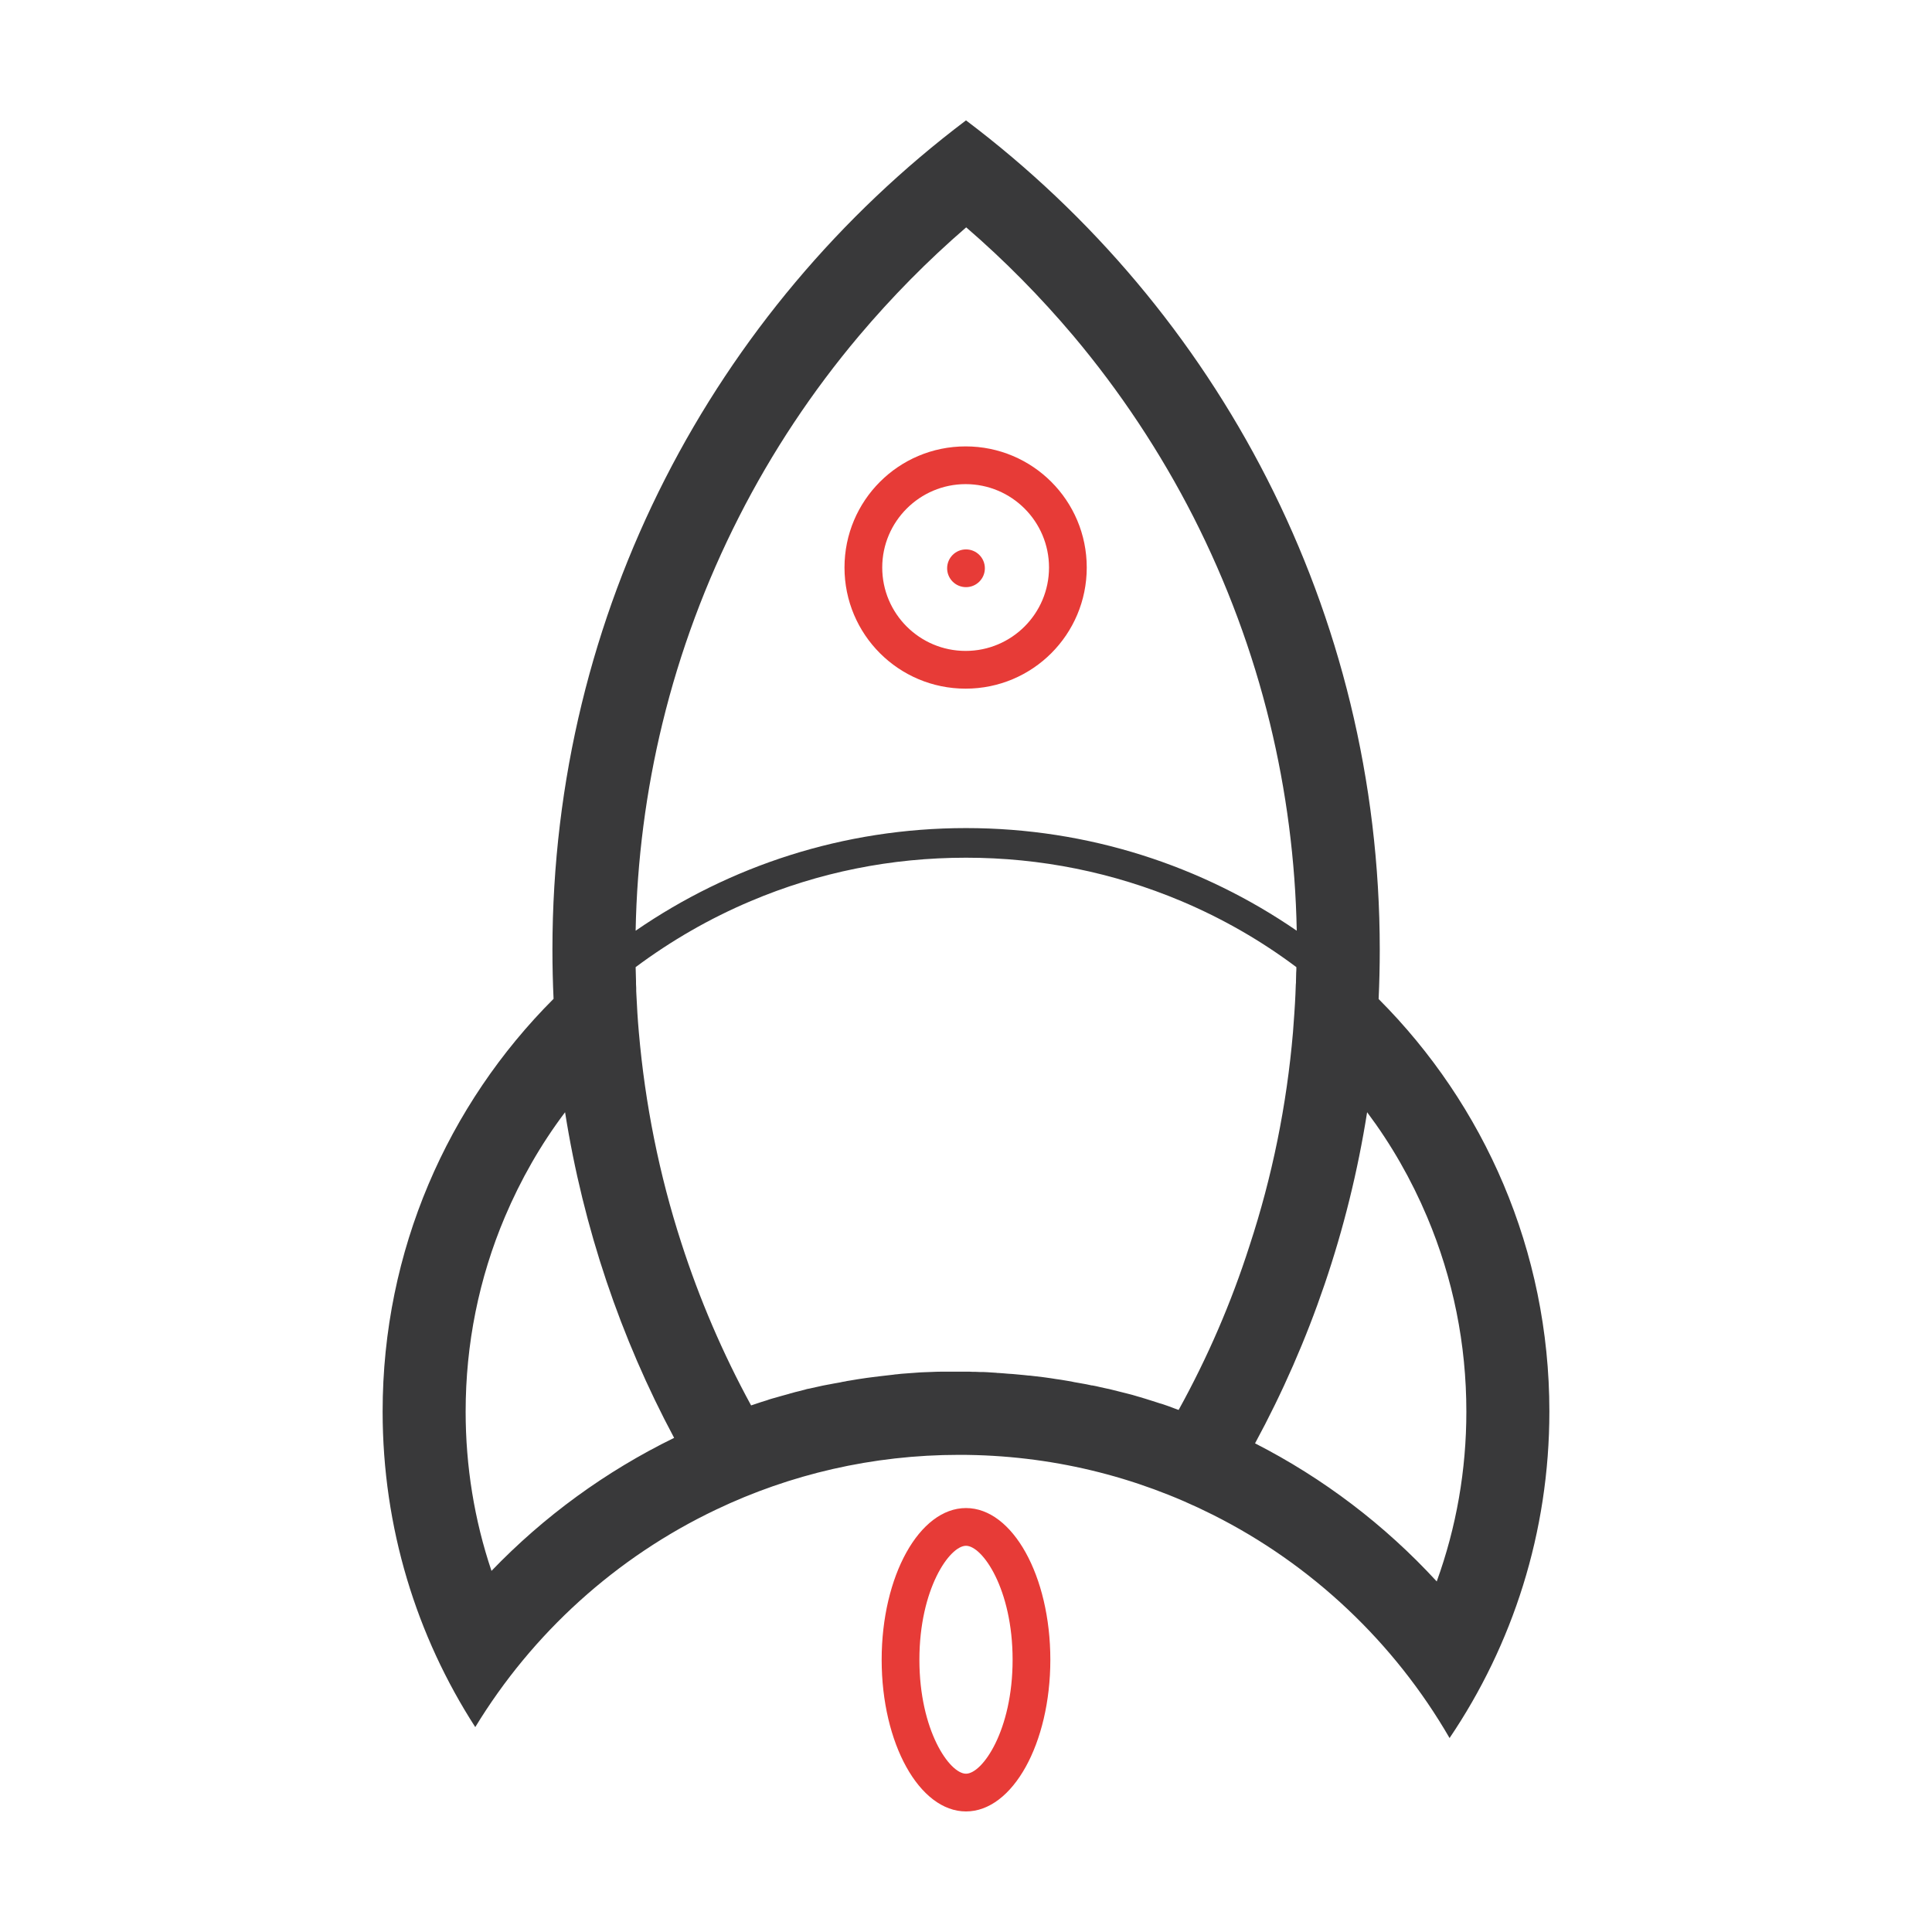
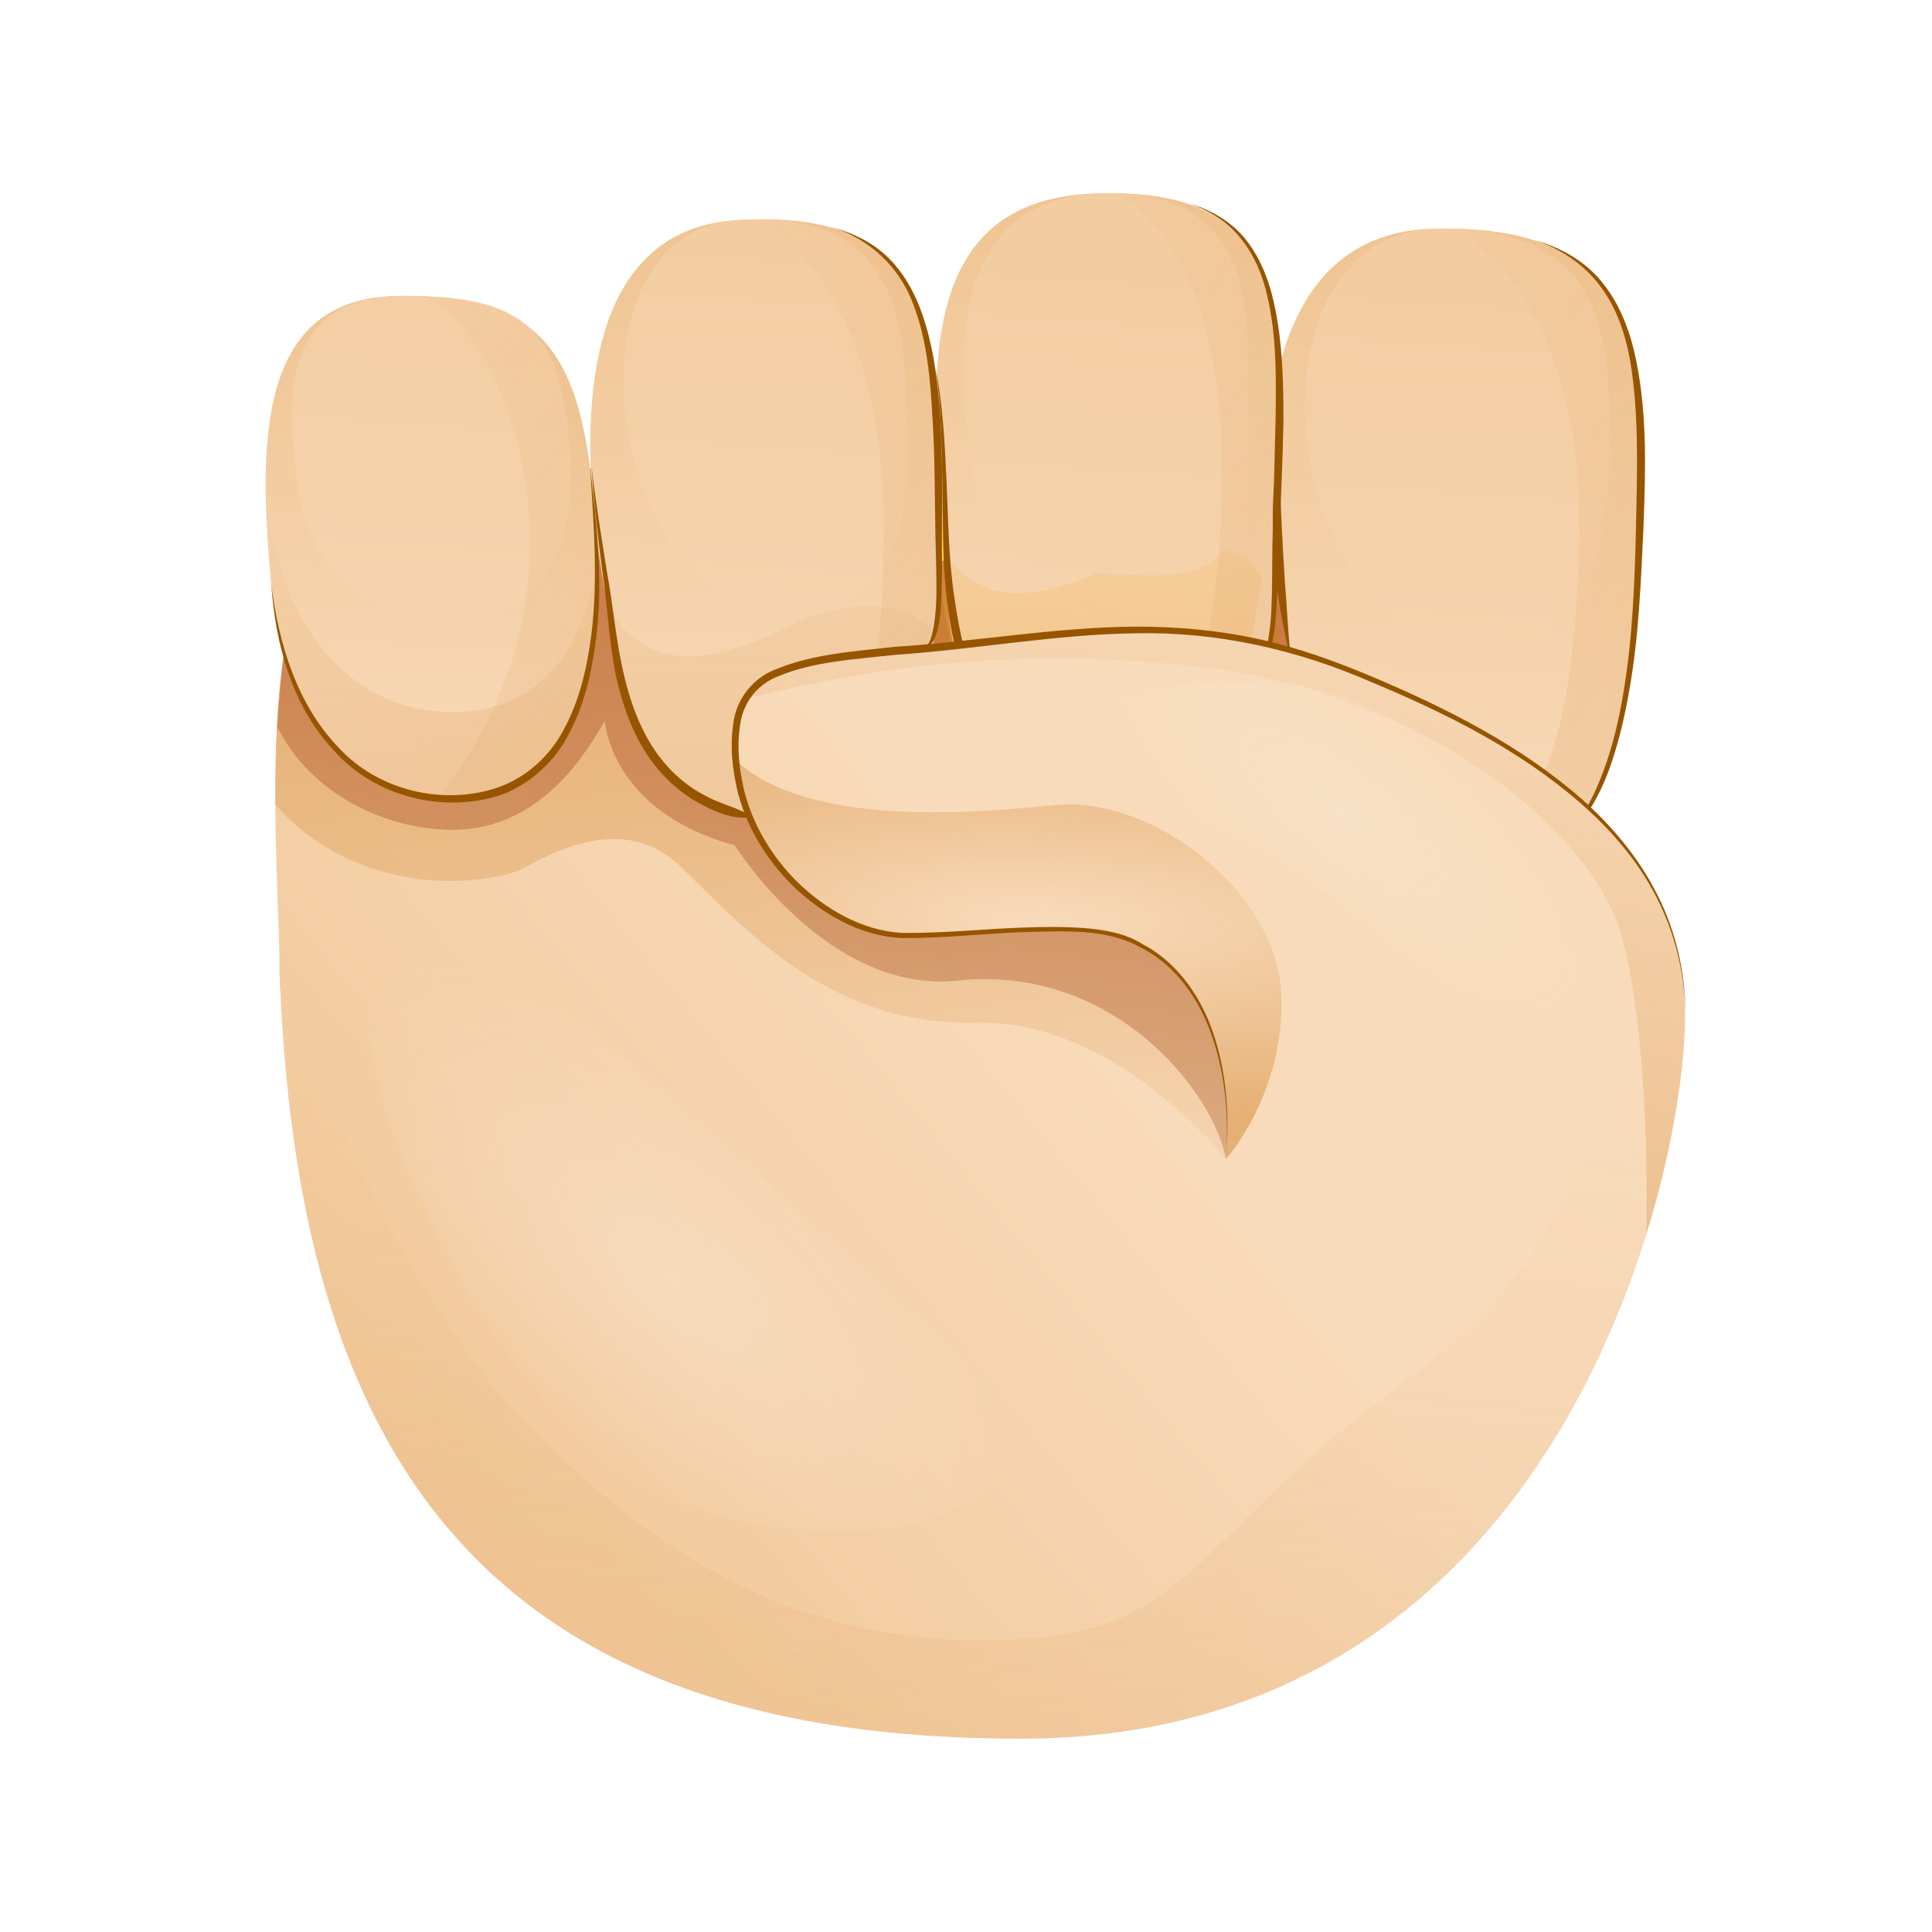
- <svg xmlns="http://www.w3.org/2000/svg" width="800px" height="800px" viewBox="0 0 1024 1024" class="icon" version="1.1">
-   <path d="M512 301.2m-10 0a10 10 0 1 0 20 0 10 10 0 1 0-20 0Z" fill="#E73B37" />
-   <path d="M400.3 744.5c2.1-0.7 4.1-1.4 6.2-2-2 0.6-4.1 1.3-6.2 2z m0 0c2.1-0.7 4.1-1.4 6.2-2-2 0.6-4.1 1.3-6.2 2z" fill="#39393A" />
-   <path d="M511.8 256.6c24.4 0 44.2 19.8 44.2 44.2S536.2 345 511.8 345s-44.2-19.8-44.2-44.2 19.9-44.2 44.2-44.2m0-20c-35.5 0-64.2 28.7-64.2 64.2s28.7 64.2 64.2 64.2 64.2-28.7 64.2-64.2-28.7-64.2-64.2-64.2z" fill="#E73B37" />
-   <path d="M730.7 529.5c0.4-8.7 0.6-17.4 0.6-26.2 0-179.6-86.1-339.1-219.3-439.5-133.1 100.4-219.2 259.9-219.2 439.5 0 8.8 0.2 17.5 0.6 26.1-56 56-90.6 133.3-90.6 218.7 0 61.7 18 119.1 49.1 167.3 30.3-49.8 74.7-90.1 127.7-115.3 39-18.6 82.7-29 128.8-29 48.3 0 93.9 11.4 134.3 31.7 52.5 26.3 96.3 67.7 125.6 118.4 33.4-49.4 52.9-108.9 52.9-173.1 0-85.4-34.6-162.6-90.5-218.6zM351.1 383.4c9.2-37.9 22.9-74.7 40.6-109.5a502.1 502.1 0 0 1 63.6-95.9c17.4-20.6 36.4-39.9 56.8-57.5 20.4 17.6 39.4 36.9 56.8 57.5 24.8 29.5 46.2 61.8 63.6 95.9 17.7 34.8 31.4 71.6 40.6 109.5 8.7 35.8 13.5 72.7 14.2 109.9C637.4 459 577 438.9 512 438.9c-65 0-125.3 20.1-175.1 54.4 0.7-37.2 5.5-74.1 14.2-109.9z m-90.6 449.2c-9.1-27-13.7-55.5-13.7-84.4 0-35.8 7-70.6 20.8-103.2 8.4-19.8 19-38.4 31.9-55.5 9.7 61.5 29.5 119.7 57.8 172.6-36.4 17.8-69 41.6-96.8 70.5z m364.2-85.3c-0.7-0.3-1.5-0.5-2.2-0.8-0.4-0.2-0.9-0.3-1.3-0.5-0.6-0.2-1.3-0.5-1.9-0.7-0.8-0.3-1.5-0.5-2.3-0.8-0.8-0.3-1.5-0.5-2.3-0.7l-0.9-0.3c-1-0.3-2.1-0.7-3.1-1-1.2-0.4-2.4-0.7-3.5-1.1l-3-0.9c-0.2-0.1-0.4-0.1-0.7-0.2-1.1-0.3-2.3-0.7-3.4-1-1.2-0.3-2.4-0.6-3.5-0.9l-3.6-0.9-3.6-0.9c-1-0.3-2.1-0.5-3.1-0.7-1.2-0.3-2.4-0.5-3.6-0.8-1.3-0.3-2.5-0.6-3.8-0.8h-0.3c-0.9-0.2-1.9-0.4-2.8-0.6-0.4-0.1-0.7-0.1-1.1-0.2-1.1-0.2-2.2-0.4-3.4-0.6-1.2-0.2-2.4-0.4-3.6-0.7l-5.4-0.9c-0.9-0.1-1.9-0.3-2.8-0.4-0.8-0.1-1.6-0.3-2.5-0.4-2.6-0.4-5.1-0.7-7.7-1-1.2-0.1-2.3-0.3-3.5-0.4h-0.4c-0.9-0.1-1.8-0.2-2.8-0.3-1.1-0.1-2.1-0.2-3.2-0.3-1.7-0.2-3.4-0.3-5.1-0.4-0.8-0.1-1.5-0.1-2.3-0.2-0.9-0.1-1.9-0.1-2.8-0.2-0.4 0-0.8 0-1.2-0.1-1.1-0.1-2.1-0.1-3.2-0.2-0.5 0-1-0.1-1.5-0.1-1.3-0.1-2.6-0.1-3.9-0.1-0.8 0-1.5-0.1-2.3-0.1-1.2 0-2.4 0-3.5-0.1h-13.9c-2.3 0-4.6 0.1-6.9 0.2-0.9 0-1.9 0.1-2.8 0.1-0.8 0-1.5 0.1-2.3 0.1-1.4 0.1-2.8 0.2-4.1 0.3-1.4 0.1-2.7 0.2-4.1 0.3-1.4 0.1-2.7 0.2-4.1 0.4-0.6 0-1.2 0.1-1.8 0.2l-7.8 0.9c-1.1 0.1-2.1 0.3-3.2 0.4-1 0.1-2.1 0.3-3.1 0.4-3.2 0.5-6.4 0.9-9.5 1.5-0.7 0.1-1.4 0.2-2.1 0.4-0.9 0.1-1.7 0.3-2.6 0.5-1.1 0.2-2.3 0.4-3.4 0.6-0.9 0.2-1.7 0.3-2.6 0.5-0.4 0.1-0.8 0.1-1.1 0.2-0.7 0.1-1.4 0.3-2.1 0.4-1.2 0.3-2.4 0.5-3.6 0.8-1.2 0.3-2.4 0.5-3.6 0.8-0.2 0-0.4 0.1-0.6 0.1-0.5 0.1-1 0.2-1.5 0.4-1.1 0.3-2.3 0.6-3.5 0.9-1.3 0.3-2.5 0.6-3.8 1-0.4 0.1-0.9 0.2-1.4 0.4-1.3 0.4-2.7 0.7-4 1.1-1.5 0.4-3 0.9-4.6 1.3-1 0.3-2.1 0.6-3.1 1-2.1 0.6-4.1 1.3-6.2 2-0.7 0.2-1.4 0.5-2.1 0.7-15-27.5-27.4-56.4-37-86.2-11.7-36.1-19.2-73.6-22.5-111.6-0.6-6.7-1-13.3-1.3-20-0.1-1.2-0.1-2.4-0.1-3.6-0.1-1.2-0.1-2.4-0.1-3.6 0-1.2-0.1-2.4-0.1-3.6 0-1.2-0.1-2.4-0.1-3.7 18.8-14 39.2-25.8 61-35 36.1-15.3 74.5-23 114.1-23 39.6 0 78 7.8 114.1 23 21.8 9.2 42.2 20.9 61 35v0.1c0 1 0 1.9-0.1 2.9 0 1.4-0.1 2.8-0.1 4.3 0 0.7 0 1.3-0.1 2-0.1 1.8-0.1 3.5-0.2 5.3-0.3 6.7-0.8 13.3-1.3 20-3.3 38.5-11 76.5-23 113-9.7 30.3-22.3 59.4-37.6 87.1z m136.8 90.9a342.27 342.27 0 0 0-96.3-73.2c29.1-53.7 49.5-112.8 59.4-175.5 12.8 17.1 23.4 35.6 31.8 55.5 13.8 32.7 20.8 67.4 20.8 103.2 0 31-5.3 61.3-15.7 90z" fill="#39393A" />
-   <path d="M512 819.3c8.7 0 24.7 22.9 24.7 60.4s-16 60.4-24.7 60.4-24.7-22.9-24.7-60.4 16-60.4 24.7-60.4m0-20c-24.7 0-44.7 36-44.7 80.4 0 44.4 20 80.4 44.7 80.4s44.7-36 44.7-80.4c0-44.4-20-80.4-44.7-80.4z" fill="#E73B37" />
+ <svg xmlns="http://www.w3.org/2000/svg" width="800px" height="800px" viewBox="0 0 80 80" fill="none">
+   <path d="M57.484 26.27C56.871 24.083 55.522 23.403 54.884 23.197C54.673 23.131 54.542 23.113 54.542 23.113L42.507 18.695L25.261 27.596L29.084 39.018C32.785 38.47 36.491 38.414 40.211 38.465C46.77 38.559 53.371 38.999 60.056 37.692C60.145 33.715 58.201 28.824 57.484 26.27Z" fill="url(#paint0_linear)" />
+   <path d="M60.993 35.87C55.953 35.655 53.526 33.378 53.09 27.161C53.043 26.463 49.473 9.686 59.377 9.47C68.274 9.278 68.208 14.666 67.829 23.638C67.449 32.609 65.332 36.053 60.993 35.87Z" fill="url(#paint1_linear)" />
+   <path d="M60.689 26.599C53.02 26.271 51.113 9.578 59.602 9.47C66.896 9.377 66.676 14.591 66.639 19.028C66.583 25.404 64.249 26.749 60.689 26.599Z" fill="url(#paint2_linear)" />
+   <path d="M58 35.373C58.876 35.65 59.86 35.823 60.989 35.87C65.327 36.057 67.44 32.604 67.824 23.637C68.194 14.994 68.241 9.69 60.277 9.489C63.327 11.457 65.702 15.729 65.379 23.263C64.924 33.972 62.404 35.537 58 35.373Z" fill="url(#paint3_linear)" />
+   <path d="M63.542 9.939C64.634 10.248 65.697 10.838 66.405 11.771C67.126 12.684 67.525 13.813 67.754 14.938C68.213 17.21 68.138 19.524 68.054 21.806C67.946 24.088 67.862 26.388 67.454 28.651C67.253 29.78 66.99 30.904 66.588 31.982C66.18 33.045 65.59 34.123 64.62 34.76C65.501 34.015 66.007 32.966 66.4 31.912C66.794 30.848 67.051 29.733 67.234 28.613C67.609 26.364 67.688 24.083 67.745 21.797C67.787 19.52 67.876 17.224 67.51 14.985C67.314 13.874 66.958 12.773 66.278 11.869C65.608 10.96 64.629 10.3 63.542 9.939Z" fill="#975500" />
+   <path d="M11.572 40.11C11.572 43.258 13.113 44.673 13.886 45.183C14.144 45.352 14.312 45.422 14.312 45.422L28.714 55.837L55.072 50.435L54.266 33.757C49.122 33.096 44.156 31.78 39.213 30.313C30.494 27.723 26.714 12.82 12.438 23.886C10.818 29.18 11.572 36.437 11.572 40.11Z" fill="url(#paint4_linear)" />
+   <path d="M39.639 40.606C46.133 39.922 50.251 45.235 50.766 47.999L52.889 47.226L51.923 36.62L53.395 26.978L52.87 23.108L39.401 23.169L26.526 24.982L24.746 19.412C24.699 19.412 24.249 19.407 24.203 19.402L15.259 20.316C14.294 20.672 13.596 21.145 13.277 21.764C12.092 24.083 11.633 27.095 11.473 30.103C12.87 32.909 16.004 34.366 18.74 34.366C21.954 34.366 23.884 31.925 25.041 29.864C25.041 29.864 25.252 33.593 30.419 35.008C30.429 35.013 34.266 41.169 39.639 40.606Z" fill="url(#paint5_linear)" />
+   <path d="M18.674 33.082C14.889 33.082 11.754 29.995 11.23 24.209C10.705 18.423 10.579 12.253 16.585 12.253C22.591 12.253 24.291 14.567 24.68 22.284C25.074 29.995 22.596 33.082 18.674 33.082Z" fill="url(#paint6_linear)" />
+   <path d="M33.024 33.982C28.349 33.982 26.011 31.93 25.36 26.078C25.285 25.422 21.321 9.723 30.48 9.119C38.712 8.575 38.867 13.668 38.867 22.157C38.867 30.646 37.053 33.982 33.024 33.982Z" fill="url(#paint7_linear)" />
+   <path d="M32.762 25.882C29.192 27.681 26.788 27.718 25.261 25.263C25.299 25.54 25.336 25.821 25.364 26.078C26.015 31.93 28.353 33.982 33.029 33.982C36.318 33.982 38.131 31.747 38.688 26.308C37.761 24.724 34.87 24.823 32.762 25.882Z" fill="url(#paint8_linear)" />
+   <path d="M18.548 25.624C15.362 25.624 12.724 23.642 12.284 19.927C11.844 16.212 11.736 12.248 16.791 12.248C21.846 12.248 23.275 13.734 23.603 18.686C23.931 23.638 21.841 25.624 18.548 25.624Z" fill="url(#paint9_linear)" />
+   <path d="M32.378 25.24C25.261 25.24 22.834 9.554 30.691 9.105C37.442 8.72 37.447 13.654 37.587 17.847C37.789 23.876 35.681 25.24 32.378 25.24Z" fill="url(#paint10_linear)" />
+   <path d="M30.237 33.635C31.061 33.865 31.975 33.987 33.024 33.987C37.048 33.987 38.871 30.642 38.871 22.157C38.871 13.977 38.702 8.969 31.323 9.1C34.228 10.834 36.594 14.774 36.594 21.899C36.594 32.033 34.322 33.617 30.237 33.635Z" fill="url(#paint11_linear)" />
+   <path d="M18.712 29.484C14.861 29.484 11.675 26.42 11.014 20.705C11.038 21.852 11.127 23.042 11.23 24.214C11.754 30 14.889 33.087 18.674 33.087C22.352 33.087 24.727 30.318 24.69 23.614C23.907 27.727 21.719 29.484 18.712 29.484Z" fill="url(#paint12_linear)" />
+   <path d="M24.685 22.284C24.31 14.933 22.745 12.492 17.404 12.276C20.206 12.736 25.626 23.525 18.163 33.031C18.337 33.045 18.505 33.082 18.679 33.082C22.595 33.082 25.074 29.995 24.685 22.284Z" fill="url(#paint13_linear)" />
+   <path d="M24.441 19.402C24.722 21.857 25.013 24.35 24.629 26.828C24.455 28.06 24.146 29.292 23.547 30.407C22.97 31.532 21.968 32.455 20.768 32.909C18.341 33.715 15.507 32.979 13.825 31.077C12.078 29.222 11.408 26.659 11.234 24.214C11.539 26.645 12.289 29.138 13.989 30.923C15.638 32.745 18.379 33.387 20.656 32.595C21.78 32.183 22.731 31.344 23.308 30.271C23.902 29.213 24.226 28.009 24.413 26.795C24.802 24.354 24.591 21.871 24.441 19.402Z" fill="#975500" />
+   <path d="M31.178 33.827C30.415 33.958 29.703 33.654 29.047 33.312C28.391 32.965 27.796 32.492 27.313 31.93C26.329 30.801 25.814 29.377 25.5 27.962C25.21 26.528 25.158 25.09 24.943 23.666C24.755 22.237 24.587 20.803 24.502 19.365C24.666 20.798 24.9 22.218 25.125 23.637C25.388 25.052 25.495 26.505 25.823 27.887C26.142 29.264 26.657 30.632 27.59 31.681C28.049 32.206 28.606 32.642 29.225 32.961C29.852 33.303 30.527 33.429 31.178 33.827Z" fill="#975500" />
+   <path d="M39.639 40.606C34.27 41.173 30.429 35.013 30.429 35.013C25.261 33.598 25.05 29.868 25.05 29.868C23.893 31.925 21.963 34.371 18.749 34.371C16.013 34.371 12.879 32.914 11.483 30.107C11.515 29.484 11.572 28.861 11.633 28.243H11.609C11.436 29.939 11.394 31.663 11.403 33.321C14.167 36.493 18.501 36.943 21.27 36.123C22.019 35.903 25.519 33.26 28.218 35.917C31.146 38.793 34.551 42.476 40.403 42.344C46.255 42.218 50.766 48.004 50.766 48.004C50.251 45.235 46.133 39.922 39.639 40.606Z" fill="url(#paint14_linear)" />
+   <path d="M46.649 31.991C41.955 31.841 39.42 29.836 39.195 24.256C38.937 17.908 36.764 8.266 45.393 8.009C53.667 7.76 52.8 12.932 52.866 20.977C52.95 30.82 50.692 32.122 46.649 31.991Z" fill="url(#paint15_linear)" />
+   <path d="M46.306 23.31C42.661 25.118 40.249 25.081 38.801 22.406C38.829 22.701 38.857 23.001 38.876 23.282C39.33 29.56 41.607 31.832 46.302 31.982C49.605 32.09 51.497 29.756 52.237 23.956C51.361 22.232 48.452 22.242 46.306 23.31Z" fill="url(#paint16_linear)" />
+   <path d="M45.969 23.769C42.118 23.647 40.684 23.319 40.169 18.869C39.907 16.578 38.52 8.21 45.603 8.009C52.392 7.817 51.675 13.439 51.675 17.927C51.675 24.378 49.286 23.877 45.969 23.769Z" fill="url(#paint17_linear)" />
+   <path d="M43.861 31.569C44.681 31.813 45.594 31.972 46.648 31.991C52.284 32.085 52.612 29.011 52.865 20.977C53.109 13.228 53.643 8.131 46.231 8.018C49.094 9.752 50.799 13.912 50.584 20.658C50.288 30.262 47.96 31.682 43.861 31.569Z" fill="url(#paint18_linear)" />
+   <path d="M44.451 31.752C43.612 31.855 42.849 31.457 42.169 31.017C41.49 30.562 40.928 29.939 40.516 29.246C39.686 27.845 39.368 26.238 39.19 24.673C39.016 23.094 39.049 21.511 39.021 19.941C38.988 18.367 38.974 16.793 38.745 15.233C39.04 16.784 39.124 18.363 39.194 19.937C39.269 21.511 39.274 23.09 39.504 24.636C39.719 26.172 40.033 27.742 40.834 29.058C41.232 29.709 41.757 30.281 42.389 30.698C43.017 31.138 43.758 31.298 44.451 31.752Z" fill="#975500" />
+   <path d="M49.277 8.431C50.106 8.684 50.907 9.129 51.488 9.803C52.064 10.478 52.434 11.312 52.659 12.16C53.104 13.875 53.142 15.646 53.146 17.393C53.109 19.145 53.034 20.888 52.954 22.631C52.922 23.497 52.912 24.374 52.851 25.25C52.814 25.685 52.79 26.126 52.692 26.561C52.645 26.777 52.584 26.997 52.472 27.194C52.369 27.381 52.177 27.606 51.938 27.559C52.392 27.452 52.406 26.908 52.509 26.524C52.58 26.102 52.626 25.671 52.645 25.236C52.687 24.369 52.673 23.497 52.687 22.621L52.818 17.388C52.847 15.655 52.861 13.898 52.462 12.211C52.266 11.373 51.928 10.558 51.385 9.888C50.855 9.208 50.092 8.73 49.277 8.431Z" fill="#975500" />
+   <path d="M34.36 9.391C35.151 9.587 35.924 9.925 36.557 10.468C37.194 11.007 37.653 11.724 37.986 12.483C38.632 14.019 38.82 15.682 38.941 17.313C39.021 18.953 39.026 20.592 39.002 22.227C38.998 23.043 39.017 23.863 38.984 24.682C38.96 25.095 38.951 25.507 38.862 25.915C38.82 26.121 38.764 26.327 38.66 26.514C38.567 26.697 38.365 26.884 38.145 26.847C38.567 26.739 38.59 26.247 38.675 25.882C38.731 25.488 38.768 25.081 38.773 24.673C38.787 23.863 38.749 23.047 38.735 22.223C38.703 20.588 38.717 18.953 38.614 17.327C38.525 15.711 38.389 14.062 37.798 12.553C37.236 11.044 35.953 9.831 34.36 9.391Z" fill="#975500" />
+   <path d="M53.788 29.836L53.357 27.006C53.184 26.069 52.959 25.132 52.865 24.176C52.64 22.274 52.626 20.335 52.959 18.442C52.992 20.358 53.085 22.246 53.207 24.143C53.291 25.09 53.32 26.046 53.427 26.997L53.788 29.836Z" fill="#975500" />
+   <path d="M30.429 30.852C30.429 27.423 32.856 27.315 39.344 26.739C43.987 26.326 49.028 25.108 55.461 27.596C62.797 30.43 69.689 34.539 69.773 41.908C69.848 48.51 64.718 71.995 42.258 71.995C19.799 71.995 12.256 59.997 11.572 40.109L50.766 47.994C50.766 47.994 51.6 40.986 46.803 38.91C44.755 38.025 40.375 38.737 37.461 38.737C34.542 38.742 30.429 35.481 30.429 30.852Z" fill="url(#paint19_linear)" />
+   <path d="M58.285 57.125C48.77 64.068 49.543 67.924 40.67 67.924C31.797 67.924 26.076 63.23 22.024 59.182C17.971 55.134 14.565 48.383 12.893 43.239C12.499 42.026 12.035 41.009 11.567 40.152C12.26 60.011 19.808 72 42.254 72C64.713 72 69.843 48.514 69.768 41.913C69.736 39.027 68.649 36.647 66.91 34.642C67.407 44.068 66.1 51.424 58.285 57.125Z" fill="url(#paint20_linear)" />
+   <path d="M53.057 41.14C52.884 37.027 47.829 32.913 43.626 33.34C40 33.71 33.432 34.202 30.499 31.517C30.874 35.78 34.687 38.741 37.456 38.741C40.37 38.741 44.751 38.025 46.798 38.915C51.6 40.995 50.761 47.999 50.761 47.999C50.761 47.999 53.23 45.253 53.057 41.14Z" fill="url(#paint21_radial)" />
+   <path d="M69.773 41.913C69.689 34.539 62.792 30.435 55.461 27.596C49.033 25.108 43.987 26.326 39.344 26.739C34.392 27.179 31.82 27.357 30.874 28.936C36.974 27.427 42.689 26.814 49.736 27.619C58.918 28.669 65.856 34.328 67.117 38.657C68.363 42.934 68.18 50.899 68.175 51.091C69.361 47.254 69.796 43.853 69.773 41.913Z" fill="url(#paint22_linear)" />
+   <path d="M50.766 47.999C50.888 46.331 50.757 44.626 50.232 43.042C49.726 41.468 48.723 39.978 47.229 39.233C45.772 38.413 44.001 38.568 42.356 38.596C40.684 38.662 39.021 38.854 37.33 38.844C35.596 38.755 34.036 37.842 32.823 36.675C31.619 35.481 30.724 33.939 30.433 32.253C30.279 31.414 30.236 30.552 30.41 29.695C30.593 28.837 31.239 28.069 32.045 27.746C33.647 27.067 35.352 26.982 37.016 26.785C40.365 26.575 43.664 25.97 47.046 25.947C48.728 25.947 50.419 26.092 52.069 26.453C53.718 26.804 55.31 27.385 56.856 28.036C59.939 29.343 62.984 30.88 65.524 33.11C66.775 34.23 67.876 35.546 68.63 37.055C69.394 38.559 69.778 40.236 69.787 41.913C69.75 40.236 69.337 38.573 68.56 37.092C67.787 35.607 66.676 34.324 65.416 33.232C62.891 31.035 59.855 29.521 56.772 28.238C53.708 26.898 50.391 26.153 47.051 26.223C43.715 26.265 40.394 26.889 37.048 27.118C35.399 27.301 33.68 27.385 32.176 28.022C31.417 28.331 30.874 28.978 30.691 29.765C30.527 30.552 30.555 31.4 30.705 32.206C30.977 33.832 31.834 35.336 32.996 36.502C34.167 37.645 35.694 38.535 37.339 38.629C39.002 38.652 40.675 38.47 42.352 38.409C43.191 38.376 44.034 38.367 44.877 38.428C45.706 38.498 46.587 38.634 47.313 39.097C48.836 39.894 49.834 41.431 50.316 43.023C50.813 44.621 50.911 46.331 50.766 47.999Z" fill="#975500" />
+   <path opacity="0.5" d="M15.708 40.789C13.647 43.272 19.916 57.57 26.104 61.168C32.293 64.771 40.047 63.666 41.56 60.803C43.073 57.941 36.641 53.495 31.38 48.566C22.295 40.067 17.77 38.306 15.708 40.789Z" fill="url(#paint23_radial)" />
+   <path opacity="0.5" d="M66.143 42.621C67.239 41.145 61.757 31.991 57.382 29.522C53.006 27.053 44.39 28.52 43.688 30.253C42.985 31.986 51.286 33.94 55.194 37.201C61.931 42.832 65.046 44.097 66.143 42.621Z" fill="url(#paint24_radial)" />
+   <defs>
+     <linearGradient id="paint0_linear" x1="56.536" y1="26.712" x2="18.782" y2="37.342" gradientUnits="userSpaceOnUse">
+       <stop offset="0.001" stop-color="#FFCB4B" />
+       <stop offset="1" stop-color="#FFD748" />
+     </linearGradient>
+     <linearGradient id="paint1_linear" x1="60.644" y1="9.482" x2="59.519" y2="35.806" gradientUnits="userSpaceOnUse">
+       <stop offset="0.001" stop-color="#F0C492" />
+       <stop offset="1" stop-color="#F8DBBA" />
+     </linearGradient>
+     <linearGradient id="paint2_linear" x1="62.258" y1="-11.112" x2="58.425" y2="46.887" gradientUnits="userSpaceOnUse">
+       <stop offset="0.001" stop-color="#F0C492" />
+       <stop offset="1" stop-color="#F8DBBA" />
+     </linearGradient>
+     <linearGradient id="paint3_linear" x1="50.381" y1="16.178" x2="111.522" y2="55.167" gradientUnits="userSpaceOnUse">
+       <stop stop-color="#E6AF74" stop-opacity="0" />
+       <stop offset="1" stop-color="#E6AF74" />
+     </linearGradient>
+     <linearGradient id="paint4_linear" x1="6.515" y1="59.361" x2="38.014" y2="33.695" gradientUnits="userSpaceOnUse">
+       <stop offset="0.001" stop-color="#F0C492" />
+       <stop offset="1" stop-color="#F8DBBA" />
+     </linearGradient>
+     <linearGradient id="paint5_linear" x1="28.974" y1="65.528" x2="34.889" y2="15.384" gradientUnits="userSpaceOnUse">
+       <stop stop-color="#A1541E" stop-opacity="0" />
+       <stop offset="1" stop-color="#C86F34" />
+     </linearGradient>
+     <linearGradient id="paint6_linear" x1="18.275" y1="12.306" x2="17.389" y2="33.034" gradientUnits="userSpaceOnUse">
+       <stop offset="0.001" stop-color="#F0C492" />
+       <stop offset="1" stop-color="#F8DBBA" />
+     </linearGradient>
+     <linearGradient id="paint7_linear" x1="32.15" y1="9.088" x2="31.089" y2="33.914" gradientUnits="userSpaceOnUse">
+       <stop offset="0.001" stop-color="#F0C492" />
+       <stop offset="1" stop-color="#F8DBBA" />
+     </linearGradient>
+     <linearGradient id="paint8_linear" x1="31.972" y1="20.274" x2="31.972" y2="51.84" gradientUnits="userSpaceOnUse">
+       <stop stop-color="#E6AF74" stop-opacity="0" />
+       <stop offset="1" stop-color="#E6AF74" />
+     </linearGradient>
+     <linearGradient id="paint9_linear" x1="20.003" y1="-13.905" x2="16.17" y2="44.095" gradientUnits="userSpaceOnUse">
+       <stop offset="0.001" stop-color="#F0C492" />
+       <stop offset="1" stop-color="#F8DBBA" />
+     </linearGradient>
+     <linearGradient id="paint10_linear" x1="33.709" y1="-12.999" x2="29.876" y2="45" gradientUnits="userSpaceOnUse">
+       <stop offset="0.001" stop-color="#F0C492" />
+       <stop offset="1" stop-color="#F8DBBA" />
+     </linearGradient>
+     <linearGradient id="paint11_linear" x1="22.419" y1="15.813" x2="81.153" y2="49.179" gradientUnits="userSpaceOnUse">
+       <stop stop-color="#E6AF74" stop-opacity="0" />
+       <stop offset="1" stop-color="#E6AF74" />
+     </linearGradient>
+     <linearGradient id="paint12_linear" x1="17.724" y1="20.265" x2="19.354" y2="47.282" gradientUnits="userSpaceOnUse">
+       <stop stop-color="#E6AF74" stop-opacity="0" />
+       <stop offset="1" stop-color="#E6AF74" />
+     </linearGradient>
+     <linearGradient id="paint13_linear" x1="3.44" y1="12.748" x2="94.083" y2="70.305" gradientUnits="userSpaceOnUse">
+       <stop stop-color="#E6AF74" stop-opacity="0" />
+       <stop offset="1" stop-color="#E6AF74" />
+     </linearGradient>
+     <linearGradient id="paint14_linear" x1="31.083" y1="51.923" x2="31.083" y2="26.301" gradientUnits="userSpaceOnUse">
+       <stop stop-color="#E6AF74" stop-opacity="0" />
+       <stop offset="1" stop-color="#E6AF74" />
+     </linearGradient>
+     <linearGradient id="paint15_linear" x1="46.305" y1="8" x2="45.282" y2="31.933" gradientUnits="userSpaceOnUse">
+       <stop offset="0.001" stop-color="#F0C492" />
+       <stop offset="1" stop-color="#F8DBBA" />
+     </linearGradient>
+     <linearGradient id="paint16_linear" x1="45.705" y1="17.296" x2="44.632" y2="51.045" gradientUnits="userSpaceOnUse">
+       <stop stop-color="#FFBC47" stop-opacity="0" />
+       <stop offset="1" stop-color="#C86F34" />
+     </linearGradient>
+     <linearGradient id="paint17_linear" x1="47.681" y1="-12.075" x2="43.847" y2="45.924" gradientUnits="userSpaceOnUse">
+       <stop offset="0.001" stop-color="#F0C492" />
+       <stop offset="1" stop-color="#F8DBBA" />
+     </linearGradient>
+     <linearGradient id="paint18_linear" x1="37.324" y1="14.29" x2="93.879" y2="48.839" gradientUnits="userSpaceOnUse">
+       <stop stop-color="#E6AF74" stop-opacity="0" />
+       <stop offset="1" stop-color="#E6AF74" />
+     </linearGradient>
+     <linearGradient id="paint19_linear" x1="14.914" y1="69.669" x2="46.414" y2="44.003" gradientUnits="userSpaceOnUse">
+       <stop offset="0.001" stop-color="#F0C492" />
+       <stop offset="1" stop-color="#F8DBBA" />
+     </linearGradient>
+     <linearGradient id="paint20_linear" x1="40.395" y1="44.344" x2="29.507" y2="155.231" gradientUnits="userSpaceOnUse">
+       <stop stop-color="#E6AF74" stop-opacity="0" />
+       <stop offset="1" stop-color="#E6AF74" />
+     </linearGradient>
+     <radialGradient id="paint21_radial" cx="0" cy="0" r="1" gradientUnits="userSpaceOnUse" gradientTransform="translate(42.7838 38.0874) rotate(1.42564) scale(33.4921 8.26497)">
+       <stop stop-color="#E6AF74" stop-opacity="0" />
+       <stop offset="1" stop-color="#E6AF74" />
+     </radialGradient>
+     <linearGradient id="paint22_linear" x1="53.386" y1="21.301" x2="44.472" y2="65.702" gradientUnits="userSpaceOnUse">
+       <stop stop-color="#E6AF74" stop-opacity="0" />
+       <stop offset="1" stop-color="#E6AF74" />
+     </linearGradient>
+     <radialGradient id="paint23_radial" cx="0" cy="0" r="1" gradientUnits="userSpaceOnUse" gradientTransform="translate(27.9351 53.1172) rotate(-138.967) scale(18.0183 8.22197)">
+       <stop stop-color="#F8E6D2" />
+       <stop offset="1" stop-color="#F8E6D2" stop-opacity="0" />
+     </radialGradient>
+     <radialGradient id="paint24_radial" cx="0" cy="0" r="1" gradientUnits="userSpaceOnUse" gradientTransform="translate(55.6068 33.7173) rotate(38.2129) scale(13.8934 5.11566)">
+       <stop stop-color="#F8E6D2" />
+       <stop offset="1" stop-color="#F8E6D2" stop-opacity="0" />
+     </radialGradient>
+   </defs>
</svg>
